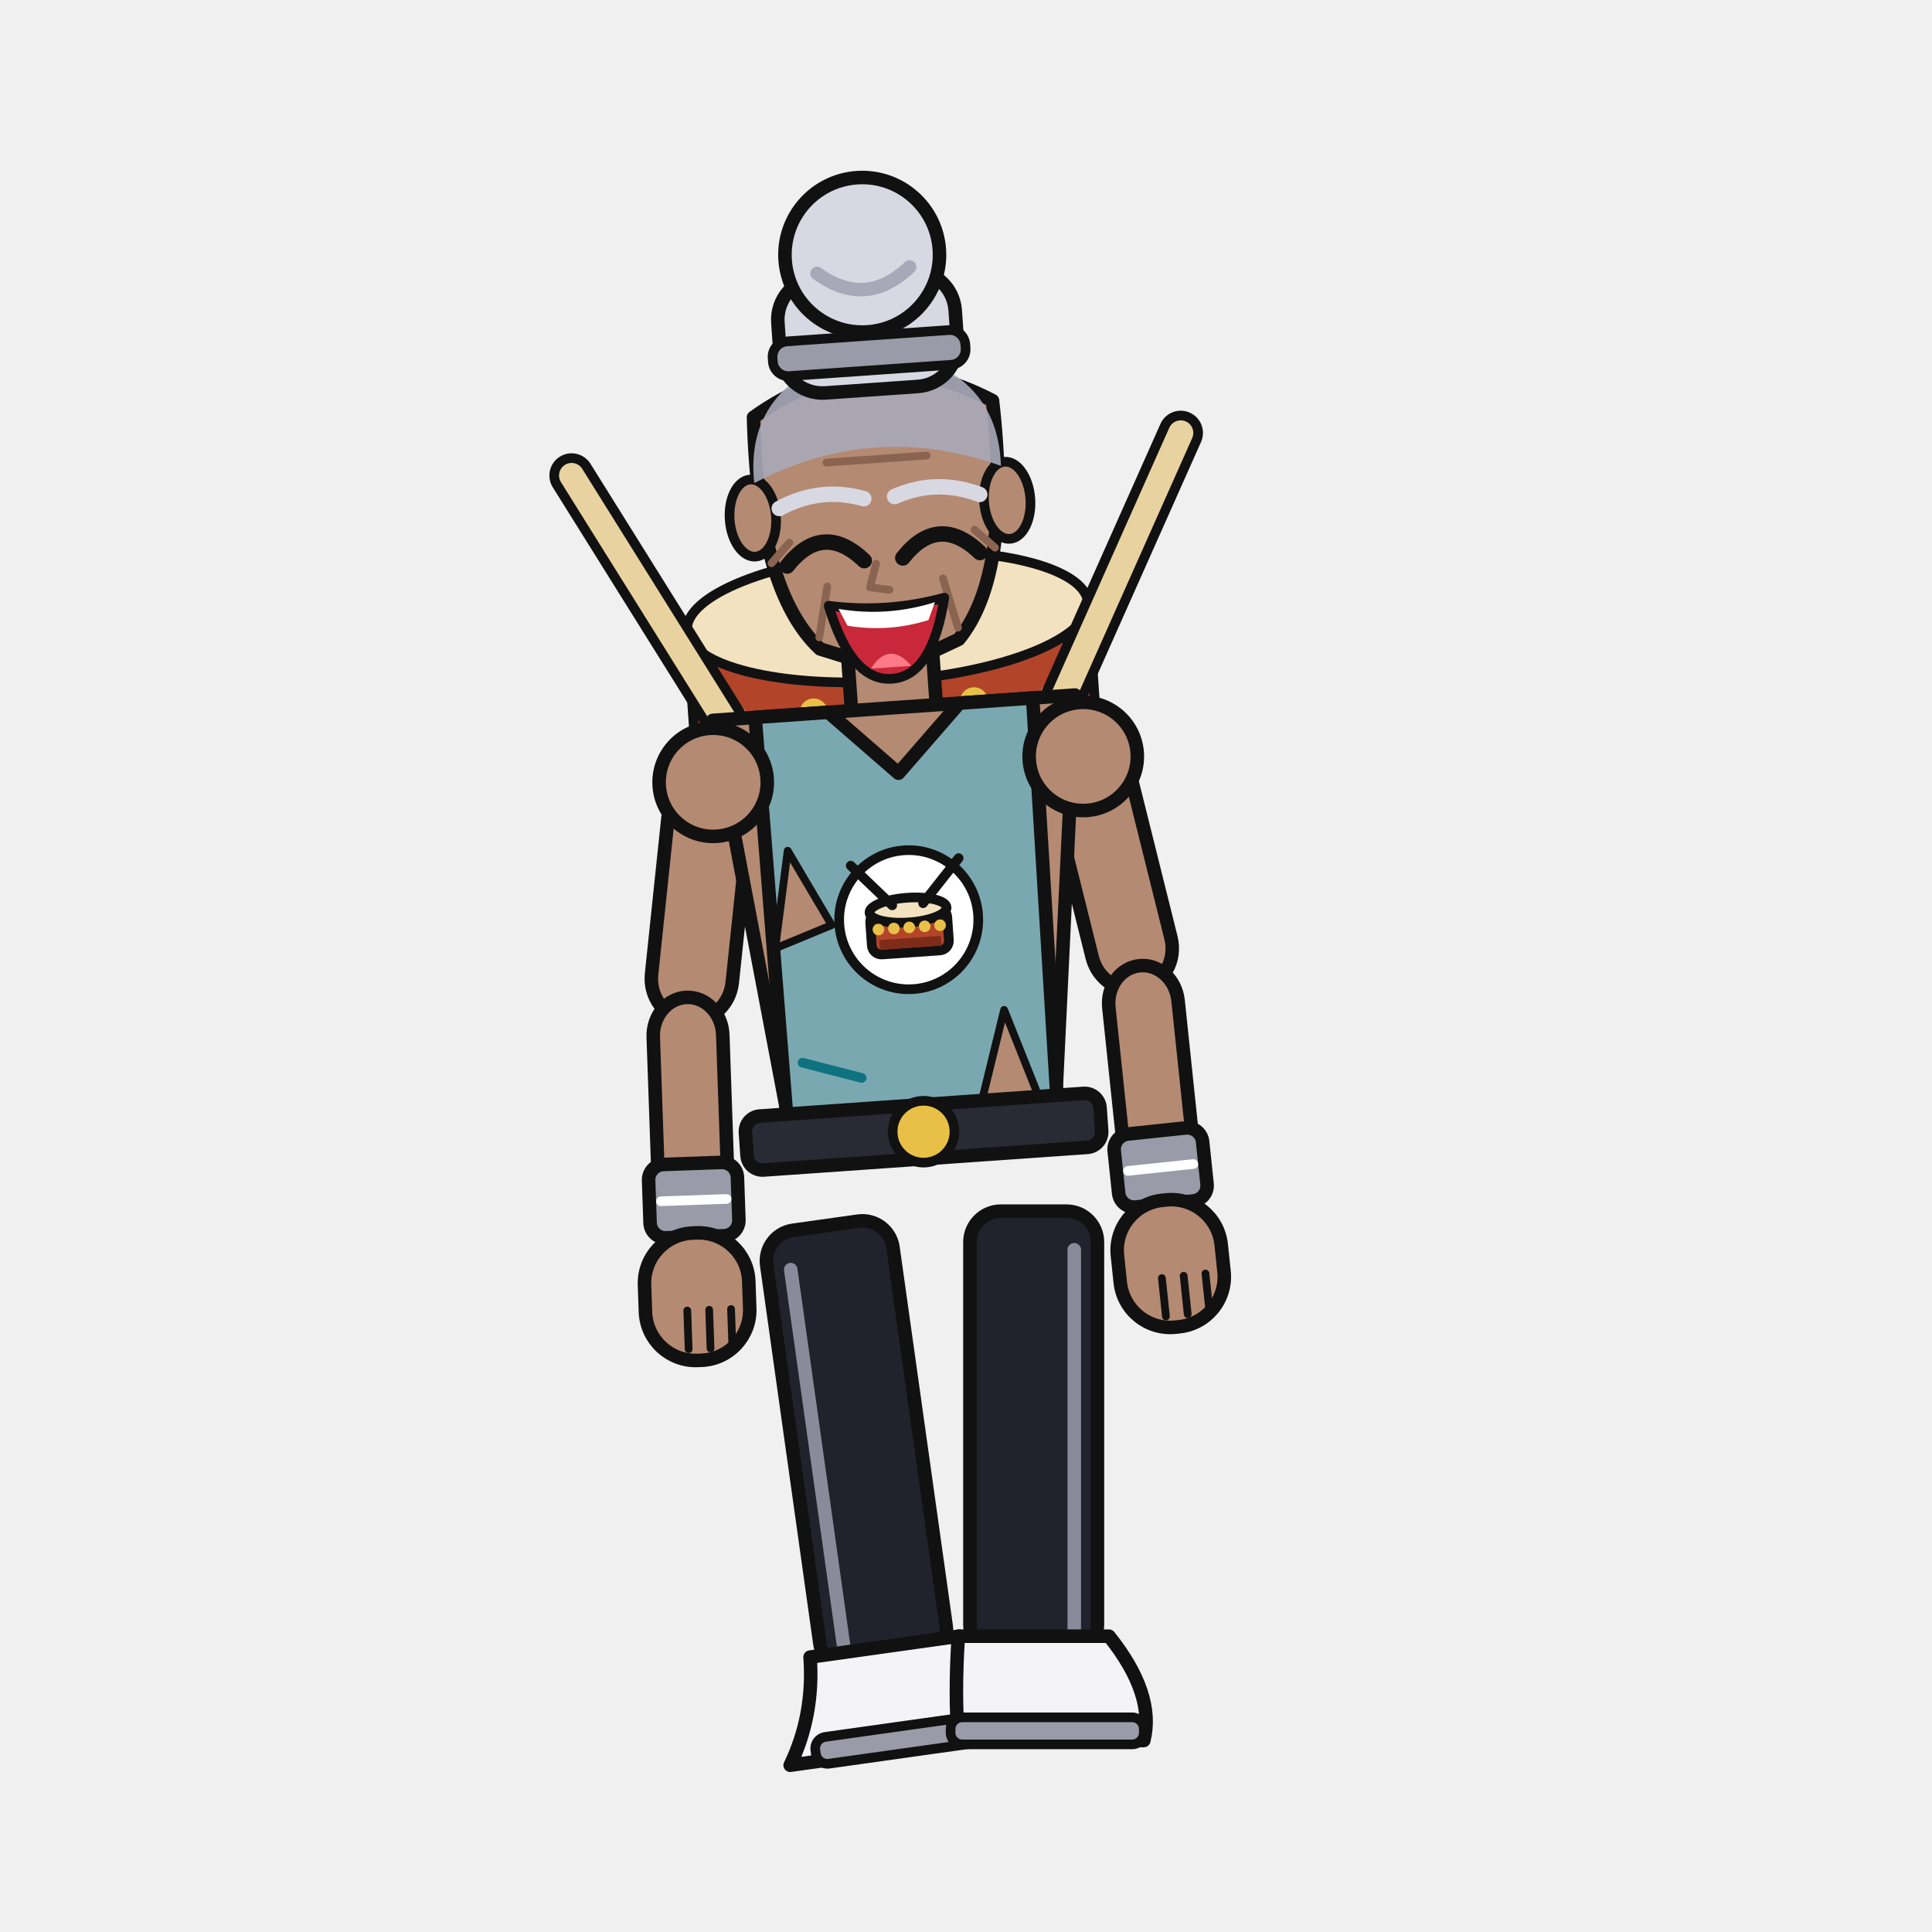
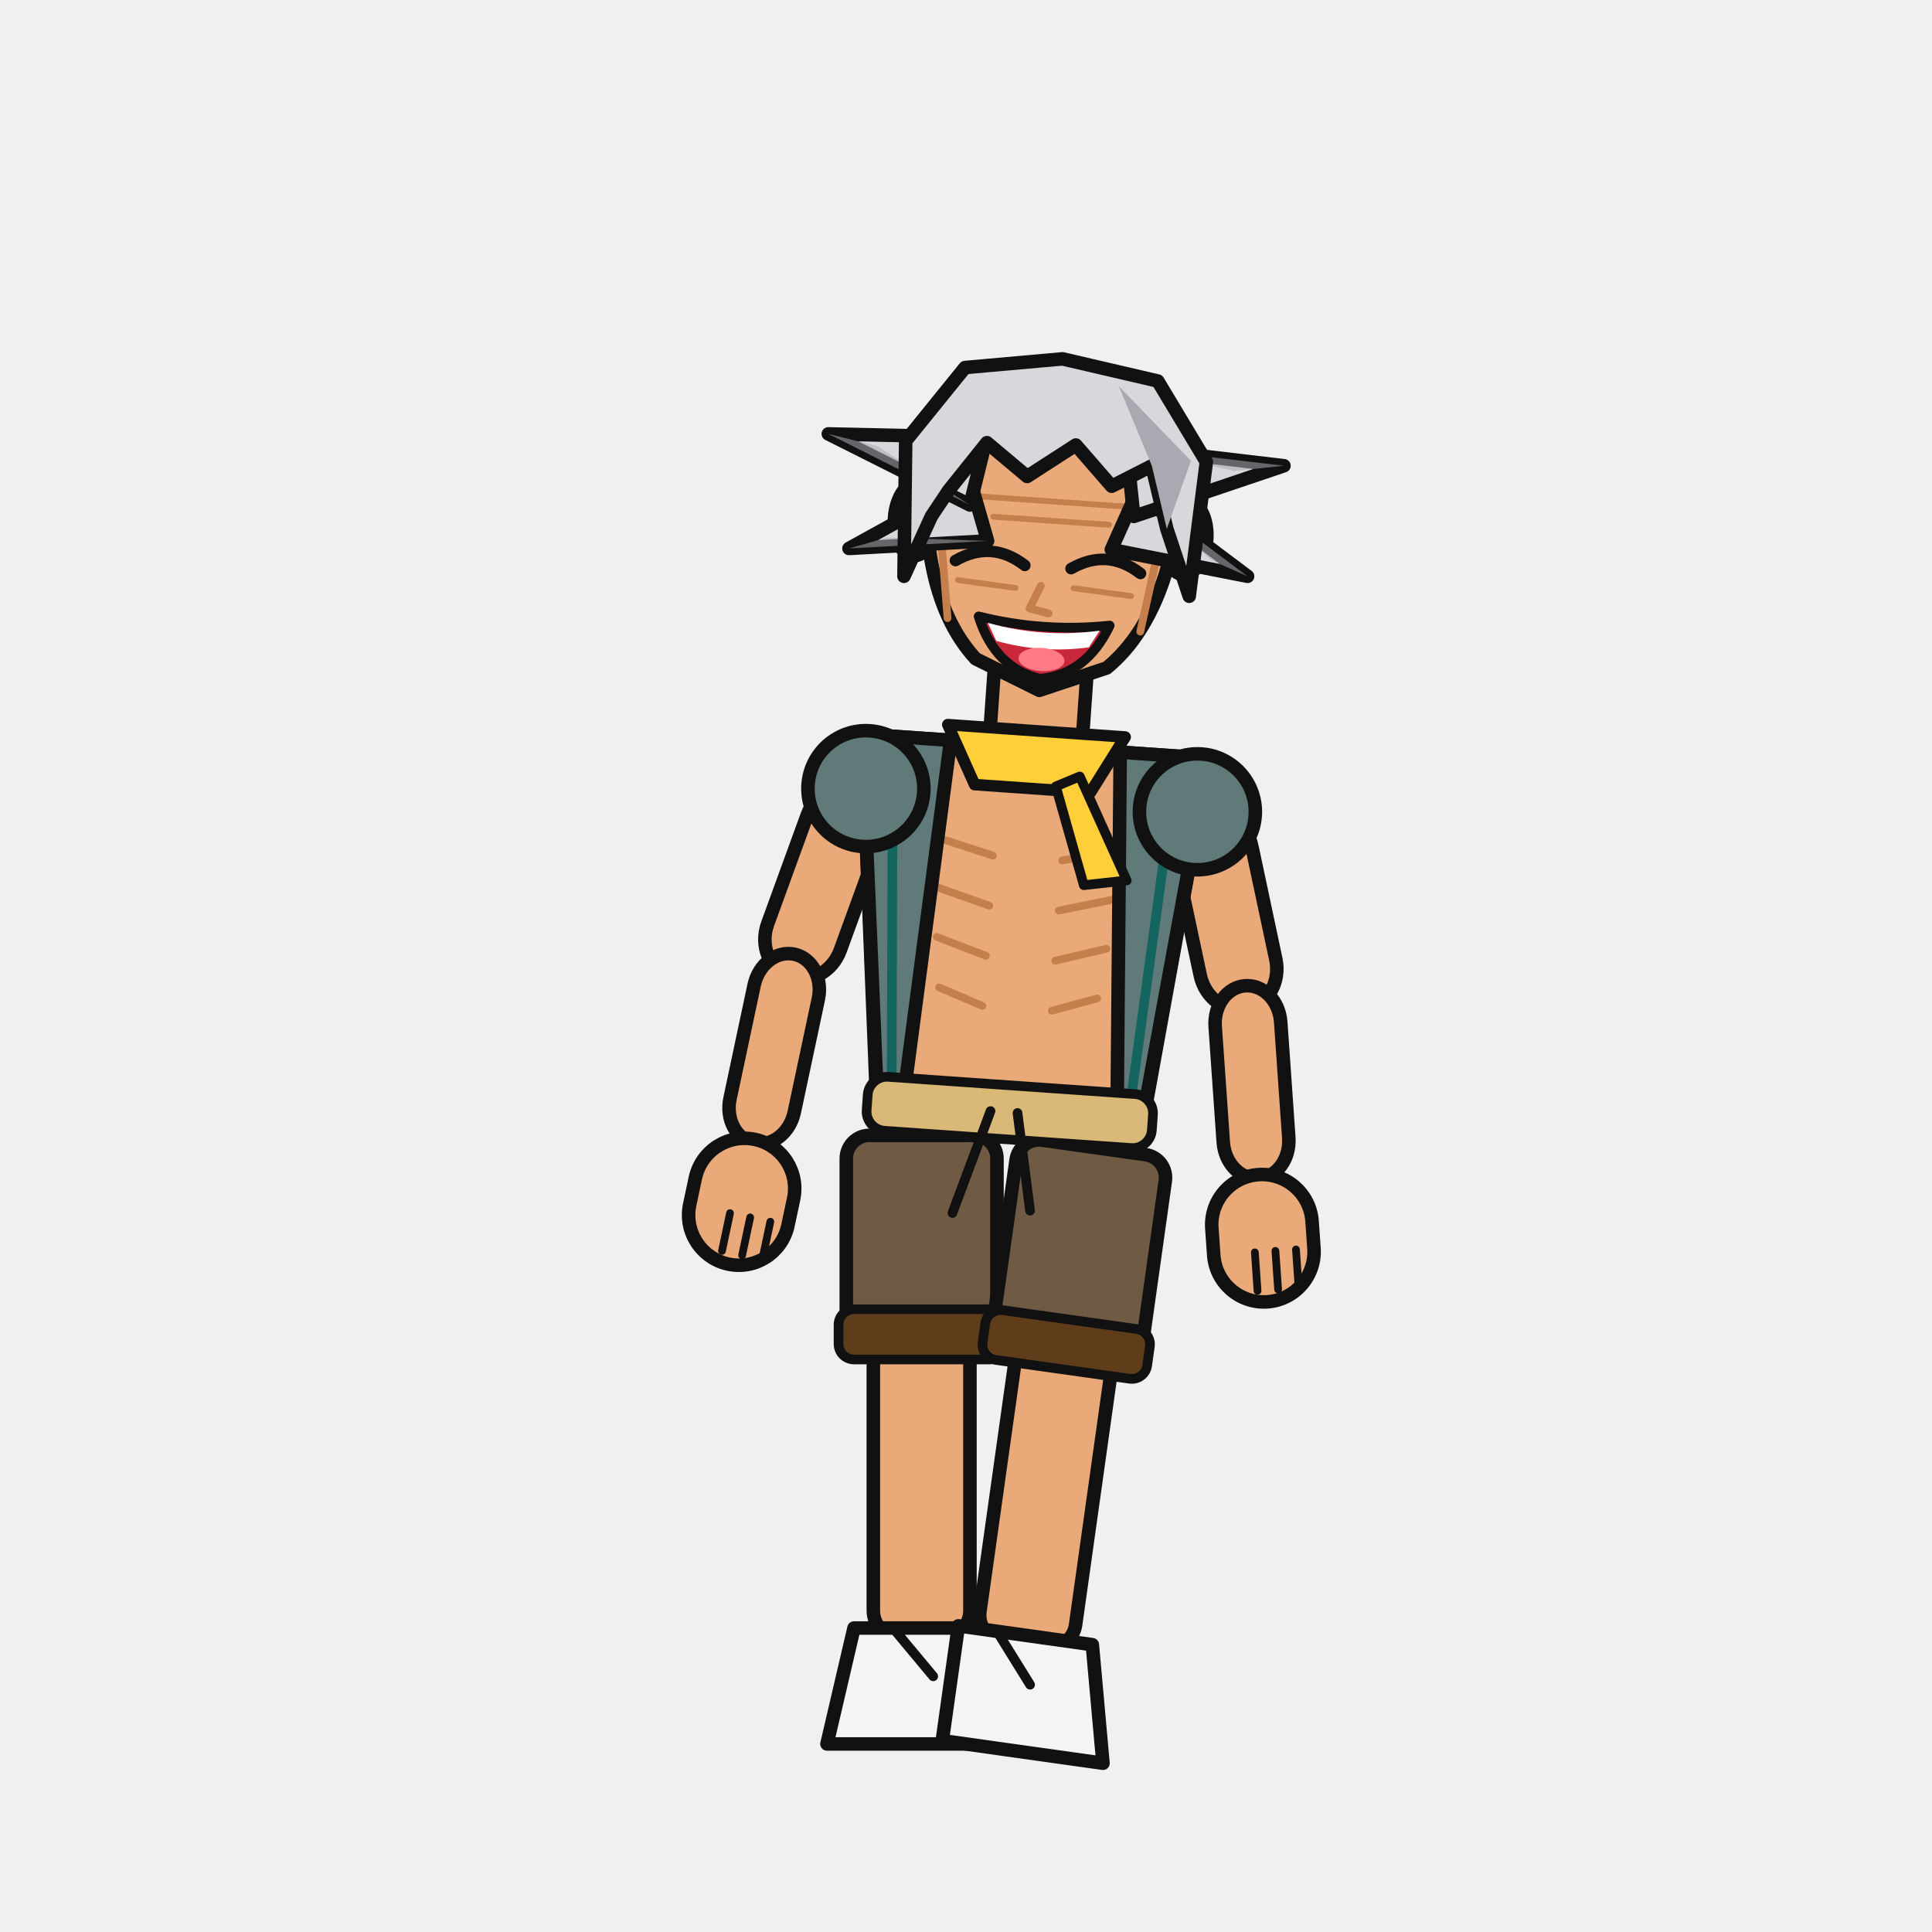
<svg xmlns="http://www.w3.org/2000/svg" viewBox="-200 0 1000 1000" width="1000" height="1000">
-   <g transform="rotate(-4 300 900)">
-     <g transform="rotate(0 300 375)">
-       <rect x="196" y="317.8" width="208" height="114.4" rx="26.0" fill="#b2442a" stroke="#111" stroke-width="5" stroke-linejoin="round" stroke-linecap="round" />
-       <ellipse cx="300" cy="317.8" rx="104" ry="33.28" fill="#f2e2c0" stroke="#111" stroke-width="5" stroke-linejoin="round" stroke-linecap="round" />
-       <circle cx="216.8" cy="364.6" r="7.28" fill="#e8c048" />
-       <circle cx="258.4" cy="364.6" r="7.28" fill="#e8c048" />
-       <circle cx="300.0" cy="364.6" r="7.28" fill="#e8c048" />
-       <circle cx="341.6" cy="364.6" r="7.28" fill="#e8c048" />
-       <circle cx="383.2" cy="364.6" r="7.28" fill="#e8c048" />
-       <path d="M216.8,406.2 L383.2,406.2" stroke="#7e2c18" stroke-width="5" />
+   <g transform="rotate(4 300 900)">
+     <g transform="rotate(-4 256 600)">
+       <rect x="231.0" y="640" width="50" height="210" rx="14" fill="#e9a978" stroke="#111" stroke-width="7" stroke-linejoin="round" stroke-linecap="round" />
+       <path d="M221.0,845 L291.0,845 L291.0,905 L207.0,905 Z" fill="#f4f4f6" stroke="#111" stroke-width="7" stroke-linejoin="round" stroke-linecap="round" />
+       <polyline points="242,846 262,870" fill="none" stroke="#111" stroke-width="5" stroke-linecap="round" stroke-linejoin="round" />
+       <rect x="217.0" y="590" width="78" height="110" rx="12" fill="#6f5a44" stroke="#111" stroke-width="7" stroke-linejoin="round" stroke-linecap="round" />
+       <rect x="213.0" y="680" width="86" height="26" rx="8" fill="#5f3c1a" stroke="#111" stroke-width="5" stroke-linejoin="round" stroke-linecap="round" />
    </g>
-     <rect x="171" y="215" width="18" height="190" rx="9" fill="#e8d2a0" stroke="#111" stroke-width="5" stroke-linejoin="round" stroke-linecap="round" transform="rotate(-28 180 305)" />
-     <rect x="411" y="215" width="18" height="190" rx="9" fill="#e8d2a0" stroke="#111" stroke-width="5" stroke-linejoin="round" stroke-linecap="round" transform="rotate(28 420 305)" />
-     <g transform="rotate(-4 246 630)">
-       <rect x="213.0" y="630" width="66" height="230" rx="16" fill="#22222c" stroke="#111" stroke-width="7" stroke-linejoin="round" stroke-linecap="round" />
-       <polyline points="225.0,650 225.0,850" fill="none" stroke="#8a8a9a" stroke-width="7" stroke-linecap="round" stroke-linejoin="round" />
-       <path d="M207.0,850 L285.0,850 Q287.0,880 285.0,904 L189.0,904 Q205.0,880 207.0,850 Z" fill="#f4f4f6" stroke="#111" stroke-width="7" stroke-linejoin="round" stroke-linecap="round" />
-       <rect x="203.0" y="892" width="100" height="14" rx="6" fill="#9a9aa8" stroke="#111" stroke-width="5" stroke-linejoin="round" stroke-linecap="round" />
+     <g transform="rotate(4 344 600)">
+       <rect x="319.0" y="640" width="50" height="210" rx="14" fill="#e9a978" stroke="#111" stroke-width="7" stroke-linejoin="round" stroke-linecap="round" />
+       <path d="M309.0,845 L379.0,845 L393.0,905 L309.0,905 Z" fill="#f4f4f6" stroke="#111" stroke-width="7" stroke-linejoin="round" stroke-linecap="round" />
+       <polyline points="330,846 350,870" fill="none" stroke="#111" stroke-width="5" stroke-linecap="round" stroke-linejoin="round" />
+       <rect x="305.0" y="590" width="78" height="110" rx="12" fill="#6f5a44" stroke="#111" stroke-width="7" stroke-linejoin="round" stroke-linecap="round" />
+       <rect x="301.0" y="680" width="86" height="26" rx="8" fill="#5f3c1a" stroke="#111" stroke-width="5" stroke-linejoin="round" stroke-linecap="round" />
    </g>
-     <g transform="rotate(4 354 630)">
-       <rect x="321.0" y="630" width="66" height="230" rx="16" fill="#22222c" stroke="#111" stroke-width="7" stroke-linejoin="round" stroke-linecap="round" />
-       <polyline points="375.0,650 375.0,850" fill="none" stroke="#8a8a9a" stroke-width="7" stroke-linecap="round" stroke-linejoin="round" />
-       <path d="M315.0,850 L393.0,850 Q417.0,880 411.0,904 L315.0,904 Q313.0,880 315.0,850 Z" fill="#f4f4f6" stroke="#111" stroke-width="7" stroke-linejoin="round" stroke-linecap="round" />
-       <rect x="311.0" y="892" width="100" height="14" rx="6" fill="#9a9aa8" stroke="#111" stroke-width="5" stroke-linejoin="round" stroke-linecap="round" />
-     </g>
-     <g transform="rotate(10 204 395)">
-       <rect x="183.0" y="395" width="42" height="126" rx="22" fill="#b48a72" stroke="#111" stroke-width="7" stroke-linejoin="round" stroke-linecap="round" />
-       <g transform="rotate(-8 204 521)">
-         <rect x="186.0" y="509" width="36" height="124" rx="20" fill="#b48a72" stroke="#111" stroke-width="7" stroke-linejoin="round" stroke-linecap="round" />
-         <rect x="181.0" y="595" width="46" height="38" rx="8" fill="#9a9aa8" stroke="#111" stroke-width="7" stroke-linejoin="round" stroke-linecap="round" />
-         <polyline points="187.0,614 221.0,614" fill="none" stroke="#fff" stroke-width="5" stroke-linecap="round" stroke-linejoin="round" />
-         <rect x="177.0" y="631" width="54" height="66" rx="26" fill="#b48a72" stroke="#111" stroke-width="7" stroke-linejoin="round" stroke-linecap="round" />
-         <polyline points="198.667,671 198.667,691" fill="none" stroke="#111" stroke-width="4" stroke-linecap="round" stroke-linejoin="round" />
-         <polyline points="210.0,671 210.0,691" fill="none" stroke="#111" stroke-width="4" stroke-linecap="round" stroke-linejoin="round" />
-         <polyline points="221.333,671 221.333,691" fill="none" stroke="#111" stroke-width="4" stroke-linecap="round" stroke-linejoin="round" />
+     <g transform="rotate(16 210 413)">
+       <rect x="190.0" y="413" width="40" height="104" rx="22" fill="#e9a978" stroke="#111" stroke-width="7" stroke-linejoin="round" stroke-linecap="round" />
+       <g transform="rotate(-8 210 517)">
+         <rect x="193.0" y="505" width="34" height="100" rx="20" fill="#e9a978" stroke="#111" stroke-width="7" stroke-linejoin="round" stroke-linecap="round" />
+         <rect x="184.0" y="603" width="52" height="66" rx="26" fill="#e9a978" stroke="#111" stroke-width="7" stroke-linejoin="round" stroke-linecap="round" />
+         <polyline points="205.333,643 205.333,663" fill="none" stroke="#111" stroke-width="4" stroke-linecap="round" stroke-linejoin="round" />
+         <polyline points="216.0,643 216.0,663" fill="none" stroke="#111" stroke-width="4" stroke-linecap="round" stroke-linejoin="round" />
+         <polyline points="226.667,643 226.667,663" fill="none" stroke="#111" stroke-width="4" stroke-linecap="round" stroke-linejoin="round" />
      </g>
    </g>
-     <g transform="rotate(-10 396 395)">
-       <rect x="375.0" y="395" width="42" height="126" rx="22" fill="#b48a72" stroke="#111" stroke-width="7" stroke-linejoin="round" stroke-linecap="round" />
-       <g transform="rotate(8 396 521)">
-         <rect x="378.0" y="509" width="36" height="124" rx="20" fill="#b48a72" stroke="#111" stroke-width="7" stroke-linejoin="round" stroke-linecap="round" />
-         <rect x="373.0" y="595" width="46" height="38" rx="8" fill="#9a9aa8" stroke="#111" stroke-width="7" stroke-linejoin="round" stroke-linecap="round" />
-         <polyline points="379.0,614 413.0,614" fill="none" stroke="#fff" stroke-width="5" stroke-linecap="round" stroke-linejoin="round" />
-         <rect x="369.0" y="631" width="54" height="66" rx="26" fill="#b48a72" stroke="#111" stroke-width="7" stroke-linejoin="round" stroke-linecap="round" />
-         <polyline points="390.667,671 390.667,691" fill="none" stroke="#111" stroke-width="4" stroke-linecap="round" stroke-linejoin="round" />
-         <polyline points="402.0,671 402.0,691" fill="none" stroke="#111" stroke-width="4" stroke-linecap="round" stroke-linejoin="round" />
-         <polyline points="413.333,671 413.333,691" fill="none" stroke="#111" stroke-width="4" stroke-linecap="round" stroke-linejoin="round" />
+     <g transform="rotate(-16 390 413)">
+       <rect x="370.0" y="413" width="40" height="104" rx="22" fill="#e9a978" stroke="#111" stroke-width="7" stroke-linejoin="round" stroke-linecap="round" />
+       <g transform="rotate(8 390 517)">
+         <rect x="373.0" y="505" width="34" height="100" rx="20" fill="#e9a978" stroke="#111" stroke-width="7" stroke-linejoin="round" stroke-linecap="round" />
+         <rect x="364.0" y="603" width="52" height="66" rx="26" fill="#e9a978" stroke="#111" stroke-width="7" stroke-linejoin="round" stroke-linecap="round" />
+         <polyline points="385.333,643 385.333,663" fill="none" stroke="#111" stroke-width="4" stroke-linecap="round" stroke-linejoin="round" />
+         <polyline points="396.0,643 396.0,663" fill="none" stroke="#111" stroke-width="4" stroke-linecap="round" stroke-linejoin="round" />
+         <polyline points="406.667,643 406.667,663" fill="none" stroke="#111" stroke-width="4" stroke-linecap="round" stroke-linejoin="round" />
      </g>
    </g>
-     <rect x="278" y="300" width="44" height="80" rx="10" fill="#b48a72" stroke="#111" stroke-width="7" stroke-linejoin="round" stroke-linecap="round" />
-     <polygon points="206.0,365.0 394.0,365.0 368.0,585.0 232.0,585.0" fill="#b48a72" stroke="#111" stroke-width="7" stroke-linejoin="round" stroke-linecap="round" />
-     <polygon points="228.0,365.0 266.0,365.0 300.0,399.0 334.0,365.0 372.0,365.0 370.0,585.0 230.0,585.0" fill="#7aa8b0" stroke="#111" stroke-width="7" stroke-linejoin="round" stroke-linecap="round" />
-     <polygon points="330.0,575.0 346.0,525.0 362.0,575.0" fill="#b48a72" stroke="#111" stroke-width="4" stroke-linejoin="round" stroke-linecap="round" />
-     <polygon points="240.0,435.0 260.0,475.0 230.0,485.0" fill="#b48a72" stroke="#111" stroke-width="4" stroke-linejoin="round" stroke-linecap="round" />
-     <circle cx="300" cy="475" r="36" fill="#fff" stroke="#111" stroke-width="5" stroke-linejoin="round" stroke-linecap="round" />
-     <g transform="rotate(0 300 481)">
-       <rect x="280" y="470.0" width="40" height="22.0" rx="5.0" fill="#b2442a" stroke="#111" stroke-width="5" stroke-linejoin="round" stroke-linecap="round" />
-       <ellipse cx="300" cy="470.0" rx="20" ry="6.4" fill="#f2e2c0" stroke="#111" stroke-width="5" stroke-linejoin="round" stroke-linecap="round" />
-       <circle cx="284.0" cy="479.0" r="3" fill="#e8c048" />
-       <circle cx="292.0" cy="479.0" r="3" fill="#e8c048" />
-       <circle cx="300.0" cy="479.0" r="3" fill="#e8c048" />
-       <circle cx="308.0" cy="479.0" r="3" fill="#e8c048" />
-       <circle cx="316.0" cy="479.0" r="3" fill="#e8c048" />
-       <path d="M284.0,487.0 L316.0,487.0" stroke="#7e2c18" stroke-width="5" />
-     </g>
-     <polyline points="272,445 292,467" fill="none" stroke="#111" stroke-width="5" stroke-linecap="round" stroke-linejoin="round" />
-     <polyline points="328,445 308,467" fill="none" stroke="#111" stroke-width="5" stroke-linecap="round" stroke-linejoin="round" />
-     <polyline points="240,545 270,555" fill="none" stroke="#0f7280" stroke-width="5" stroke-linecap="round" stroke-linejoin="round" />
-     <rect x="208" y="571" width="184" height="28" rx="8" fill="#2a2a34" stroke="#111" stroke-width="7" stroke-linejoin="round" stroke-linecap="round" />
-     <circle cx="300" cy="585" r="16" fill="#e8c048" stroke="#111" stroke-width="5" stroke-linejoin="round" stroke-linecap="round" />
-     <circle cx="204" cy="397" r="28" fill="#b48a72" stroke="#111" stroke-width="7" stroke-linejoin="round" stroke-linecap="round" />
-     <circle cx="396" cy="397" r="28" fill="#b48a72" stroke="#111" stroke-width="7" stroke-linejoin="round" stroke-linecap="round" />
-     <path d="M238,210 Q234,300 264,332 L300,346 L336,332 Q366,300 362,210 Q300,172 238,210 Z" fill="#b48a72" stroke="#111" stroke-width="7" stroke-linejoin="round" stroke-linecap="round" />
-     <ellipse cx="234" cy="262" rx="12" ry="20" fill="#b48a72" stroke="#111" stroke-width="5" stroke-linejoin="round" stroke-linecap="round" />
-     <ellipse cx="366" cy="262" rx="12" ry="20" fill="#b48a72" stroke="#111" stroke-width="5" stroke-linejoin="round" stroke-linecap="round" />
-     <path d="M236,244 Q234,190 300,178 Q366,190 364,244 Q300,216 236,244 Z" fill="#a8a8b8" opacity=".9" />
-     <rect x="254" y="140" width="92" height="60" rx="22" fill="#d8d8e2" stroke="#111" stroke-width="7" stroke-linejoin="round" stroke-linecap="round" />
-     <circle cx="300" cy="130" r="40" fill="#d8d8e2" stroke="#111" stroke-width="7" stroke-linejoin="round" stroke-linecap="round" />
-     <path d="M276.0,138.0 Q300,158.0 324.0,138.0" fill="none" stroke="#a8a8b8" stroke-width="7" stroke-linecap="round" />
-     <rect x="250" y="172" width="100" height="18" rx="8" fill="#9a9aa8" stroke="#111" stroke-width="5" stroke-linejoin="round" stroke-linecap="round" />
-     <path d="M250,288 Q270,266 290,288" fill="none" stroke="#111" stroke-width="8" stroke-linecap="round" />
-     <path d="M310,288 Q330,266 350,288" fill="none" stroke="#111" stroke-width="8" stroke-linecap="round" />
-     <polyline points="252,276 242,286" fill="none" stroke="#8a6450" stroke-width="4" stroke-linecap="round" stroke-linejoin="round" />
-     <polyline points="270,300 264,326" fill="none" stroke="#8a6450" stroke-width="4" stroke-linecap="round" stroke-linejoin="round" />
-     <path d="M292,256 Q270,248 248,258" fill="none" stroke="#d8d8e2" stroke-width="8" stroke-linecap="round" />
-     <polyline points="348,276 358,286" fill="none" stroke="#8a6450" stroke-width="4" stroke-linecap="round" stroke-linejoin="round" />
-     <polyline points="330,300 336,326" fill="none" stroke="#8a6450" stroke-width="4" stroke-linecap="round" stroke-linejoin="round" />
-     <path d="M308,256 Q330,248 352,258" fill="none" stroke="#d8d8e2" stroke-width="8" stroke-linecap="round" />
-     <polyline points="274,236 326,236" fill="none" stroke="#8a6450" stroke-width="4" stroke-linecap="round" stroke-linejoin="round" />
-     <path d="M270,310 Q300,316 330,310 Q321.0,350 300,350 Q279.0,350 270,310 Z" fill="#c8283a" stroke="#111" stroke-width="5" stroke-linejoin="round" stroke-linecap="round" />
-     <path d="M275,312 Q300,318 325,312 L321,321 Q300,326 279,321 Z" fill="#fff" />
-     <path d="M289.5,344 Q300,330 310.5,344" fill="#ff7a88" />
-     <polyline points="296,290 292,302 302,304" fill="none" stroke="#8a6450" stroke-width="4" stroke-linecap="round" stroke-linejoin="round" />
+     <rect x="276" y="325" width="48" height="72" rx="10" fill="#e9a978" stroke="#111" stroke-width="7" stroke-linejoin="round" stroke-linecap="round" />
+     <polygon points="210.0,385.0 390.0,385.0 368.0,585.0 232.0,585.0" fill="#e9a978" stroke="#111" stroke-width="7" stroke-linejoin="round" stroke-linecap="round" />
+     <polyline points="250,435 282,443" fill="none" stroke="#c47f4d" stroke-width="4" stroke-linecap="round" stroke-linejoin="round" />
+     <polyline points="350,435 318,443" fill="none" stroke="#c47f4d" stroke-width="4" stroke-linecap="round" stroke-linejoin="round" />
+     <polyline points="253,461 282,469" fill="none" stroke="#c47f4d" stroke-width="4" stroke-linecap="round" stroke-linejoin="round" />
+     <polyline points="347,461 318,469" fill="none" stroke="#c47f4d" stroke-width="4" stroke-linecap="round" stroke-linejoin="round" />
+     <polyline points="256,487 282,495" fill="none" stroke="#c47f4d" stroke-width="4" stroke-linecap="round" stroke-linejoin="round" />
+     <polyline points="344,487 318,495" fill="none" stroke="#c47f4d" stroke-width="4" stroke-linecap="round" stroke-linejoin="round" />
+     <polyline points="259,513 282,521" fill="none" stroke="#c47f4d" stroke-width="4" stroke-linecap="round" stroke-linejoin="round" />
+     <polyline points="341,513 318,521" fill="none" stroke="#c47f4d" stroke-width="4" stroke-linecap="round" stroke-linejoin="round" />
+     <polygon points="210.0,385.0 256.0,385.0 244.0,581.0 232.0,581.0" fill="#5f7a78" stroke="#111" stroke-width="7" stroke-linejoin="round" stroke-linecap="round" />
+     <polyline points="228,415 238,565" fill="none" stroke="#146560" stroke-width="5" stroke-linecap="round" stroke-linejoin="round" />
+     <polygon points="390.0,385.0 344.0,385.0 356.0,581.0 368.0,581.0" fill="#5f7a78" stroke="#111" stroke-width="7" stroke-linejoin="round" stroke-linecap="round" />
+     <polyline points="372,415 362,565" fill="none" stroke="#146560" stroke-width="5" stroke-linecap="round" stroke-linejoin="round" />
+     <rect x="226" y="561" width="148" height="28" rx="10" fill="#d9b878" stroke="#111" stroke-width="5" stroke-linejoin="round" stroke-linecap="round" />
+     <polyline points="290,575 274,629" fill="none" stroke="#111" stroke-width="5" stroke-linecap="round" stroke-linejoin="round" />
+     <polyline points="304,575 314,625" fill="none" stroke="#111" stroke-width="5" stroke-linecap="round" stroke-linejoin="round" />
+     <polygon points="254.0,377.0 346.0,377.0 330.0,407.0 270.0,407.0" fill="#ffcf3a" stroke="#111" stroke-width="6" stroke-linejoin="round" stroke-linecap="round" />
+     <polygon points="324.0,399.0 352.0,451.0 330.0,455.0 312.0,405.0" fill="#ffcf3a" stroke="#111" stroke-width="5" stroke-linejoin="round" stroke-linecap="round" />
+     <circle cx="214" cy="413" r="30" fill="#5f7a78" stroke="#111" stroke-width="7" stroke-linejoin="round" stroke-linecap="round" />
+     <circle cx="386" cy="413" r="30" fill="#5f7a78" stroke="#111" stroke-width="7" stroke-linejoin="round" stroke-linecap="round" />
+     <path d="M234,222 Q230,308 266,342 L300,356 L334,342 Q370,308 366,222 Q300,182 234,222 Z" fill="#e9a978" stroke="#111" stroke-width="7" stroke-linejoin="round" stroke-linecap="round" />
+     <ellipse cx="230" cy="272" rx="12" ry="20" fill="#e9a978" stroke="#111" stroke-width="5" stroke-linejoin="round" stroke-linecap="round" />
+     <ellipse cx="370" cy="272" rx="12" ry="20" fill="#e9a978" stroke="#111" stroke-width="5" stroke-linejoin="round" stroke-linecap="round" />
+     <path d="M252,292 Q270,280 288,292" fill="none" stroke="#111" stroke-width="6" stroke-linecap="round" />
+     <polyline points="254,302 284,304" fill="none" stroke="#c47f4d" stroke-width="3" stroke-linecap="round" stroke-linejoin="round" />
+     <polyline points="244,282 250,322" fill="none" stroke="#c47f4d" stroke-width="4" stroke-linecap="round" stroke-linejoin="round" />
+     <path d="M312,292 Q330,280 348,292" fill="none" stroke="#111" stroke-width="6" stroke-linecap="round" />
+     <polyline points="314,302 344,304" fill="none" stroke="#c47f4d" stroke-width="3" stroke-linecap="round" stroke-linejoin="round" />
+     <polyline points="356,282 350,322" fill="none" stroke="#c47f4d" stroke-width="4" stroke-linecap="round" stroke-linejoin="round" />
+     <polyline points="260,258 340,258" fill="none" stroke="#c47f4d" stroke-width="3" stroke-linecap="round" stroke-linejoin="round" />
+     <polyline points="270,268 330,268" fill="none" stroke="#c47f4d" stroke-width="3" stroke-linecap="round" stroke-linejoin="round" />
+     <path d="M266,320 Q300,326 334,320 Q323.8,346 300,350 Q276.2,346 266,320 Z" fill="#c8283a" stroke="#111" stroke-width="5" stroke-linejoin="round" stroke-linecap="round" />
+     <path d="M271,323 Q300,329 329,323 L324,332 Q300,337 276,332 Z" fill="#fff" />
+     <ellipse cx="300" cy="340" rx="11.9" ry="6" fill="#ff7a86" />
+     <polyline points="297,302 292,314 302,316" fill="none" stroke="#c47f4d" stroke-width="4" stroke-linecap="round" stroke-linejoin="round" />
+     <polygon points="256.9,250.6 196.6,289.6 267.9,280.7" fill="#d8d8dc" stroke="#111" stroke-width="7" stroke-linejoin="round" stroke-linecap="round" />
+     <polygon points="215.9,282.6 196.6,289.6 267.9,280.7" fill="#a9a9b2" opacity=".55" />
+     <polygon points="332.1,280.7 403.4,289.6 343.1,250.6" fill="#d8d8dc" stroke="#111" stroke-width="7" stroke-linejoin="round" stroke-linecap="round" />
+     <polygon points="384.1,282.6 403.4,289.6 343.1,250.6" fill="#a9a9b2" opacity=".55" />
+     <polygon points="263.7,227.3 181.8,231.2 257.5,262.8" fill="#d8d8dc" stroke="#111" stroke-width="7" stroke-linejoin="round" stroke-linecap="round" />
+     <polygon points="207.4,235.7 181.8,231.2 257.5,262.8" fill="#a9a9b2" opacity=".55" />
+     <polygon points="342.5,262.8 418.2,231.2 336.3,227.3" fill="#d8d8dc" stroke="#111" stroke-width="7" stroke-linejoin="round" stroke-linecap="round" />
+     <polygon points="392.6,235.7 418.2,231.2 336.3,227.3" fill="#a9a9b2" opacity=".55" />
+     <polygon points="226.0,302.0 222.0,232.0 250.0,192.0 300.0,184.0 350.0,192.0 378.0,232.0 374.0,302.0 360.0,268.0 350.0,236.0 330.0,248.0 310.0,228.0 286.0,246.0 264.0,230.0 246.0,256.0 238.0,270.0" fill="#d8d8dc" stroke="#111" stroke-width="7" stroke-linejoin="round" stroke-linecap="round" />
+     <polygon points="330.0,196.0 370.0,232.0 360.0,268.0 350.0,236.0" fill="#a9a9b2" stroke="#111" stroke-width="0" stroke-linejoin="round" stroke-linecap="round" />
  </g>
</svg>
